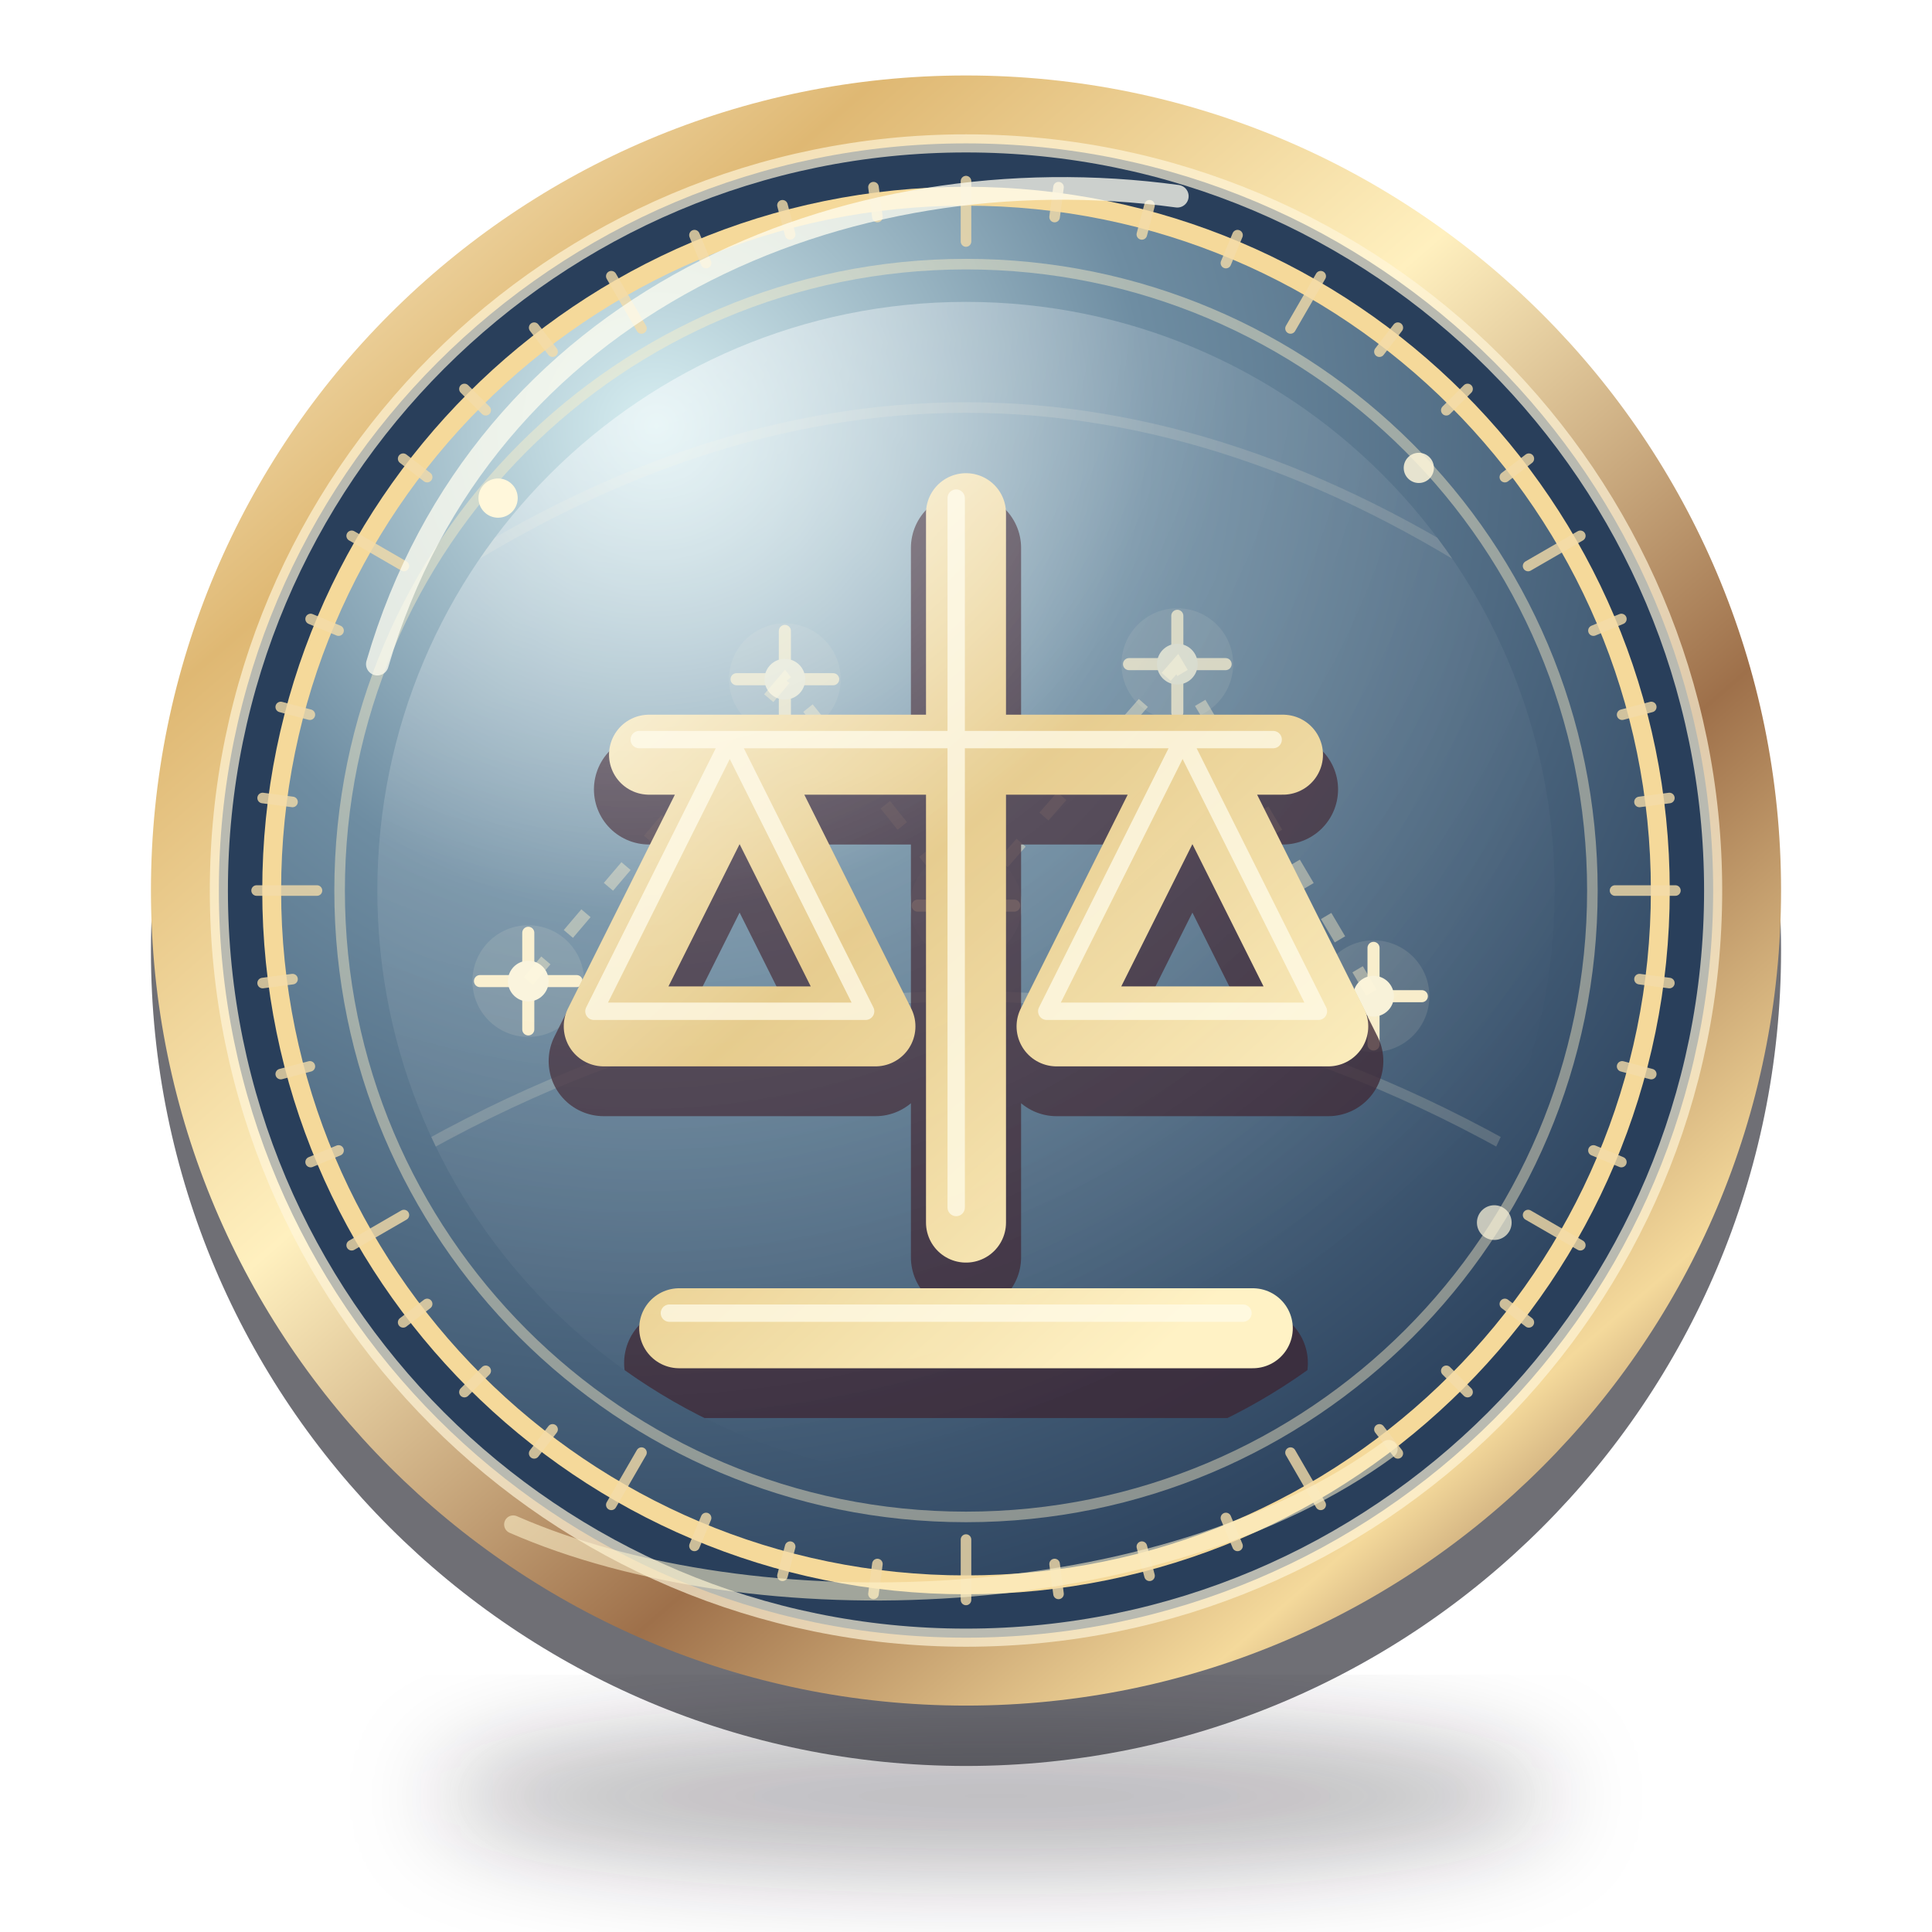
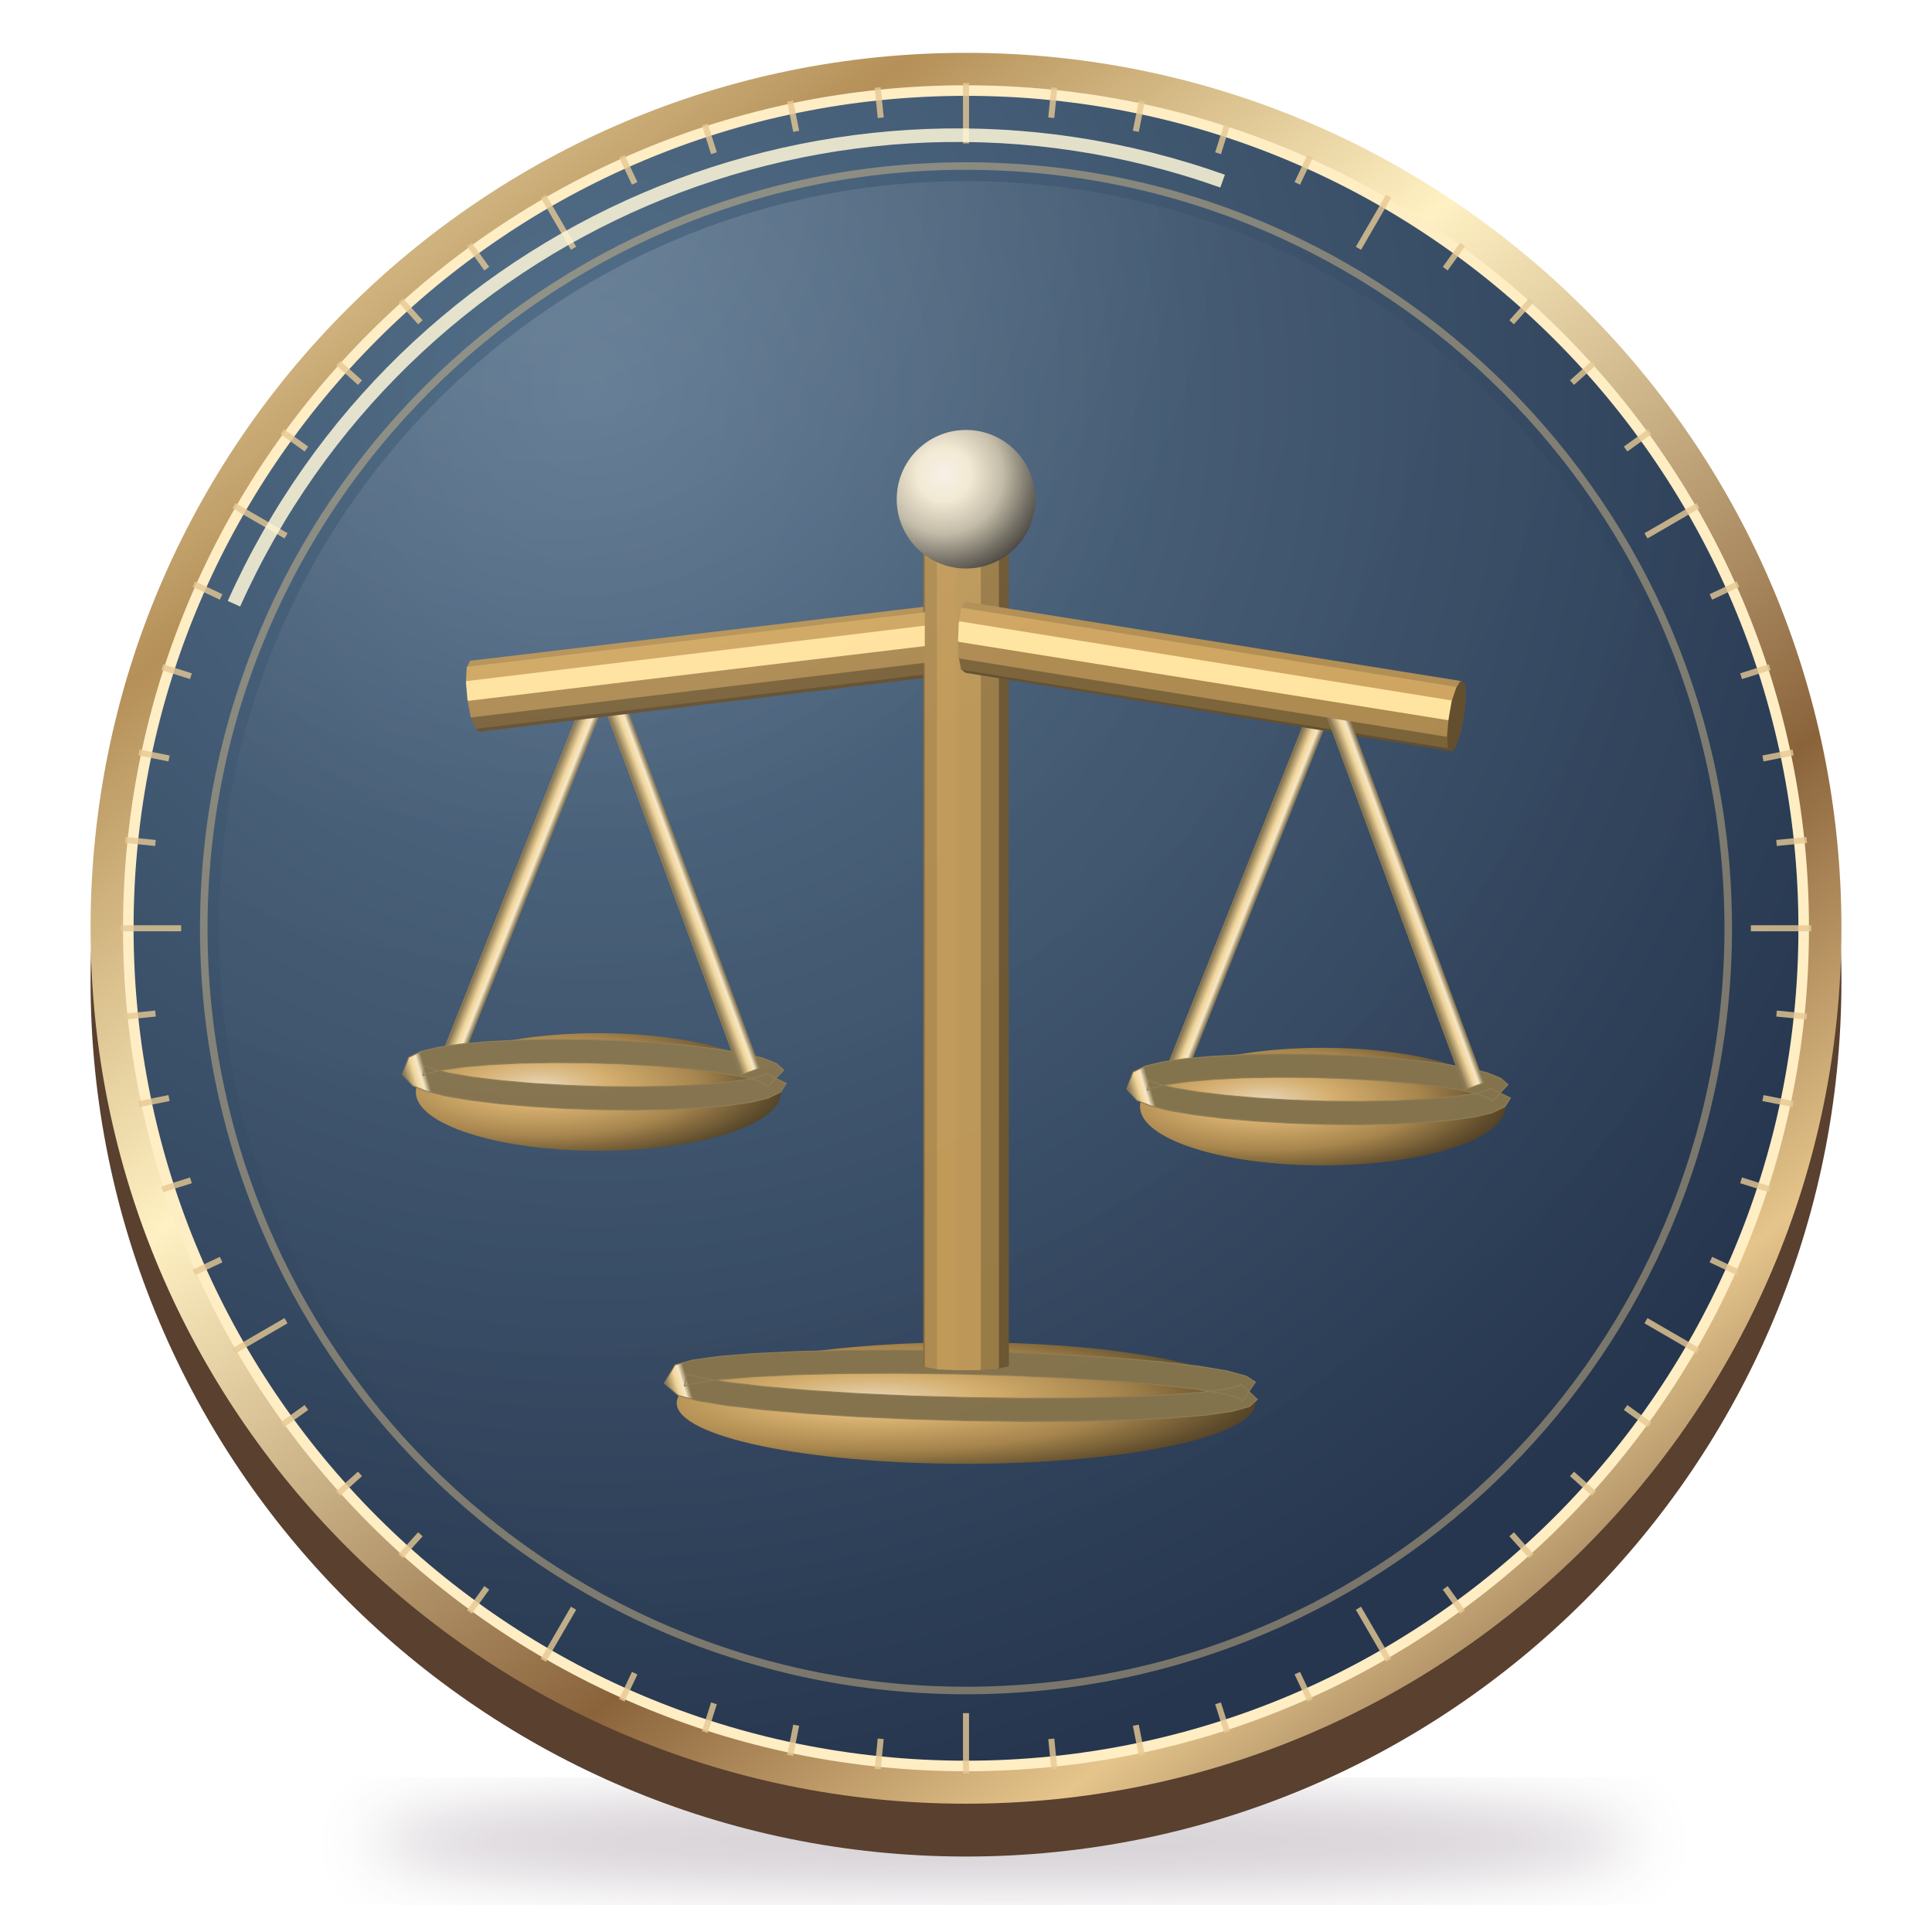
- <svg xmlns="http://www.w3.org/2000/svg" viewBox="0 0 128 128" role="img" aria-labelledby="seal-svari-title seal-svari-desc">
+ <svg xmlns="http://www.w3.org/2000/svg" viewBox="0 0 256 256" role="img" aria-labelledby="sculpt-svari-title">
  <defs>
-     <radialGradient id="seal-svari-sky" cx=".28" cy=".17" r=".92">
-       <stop stop-color="#d7eef1" />
-       <stop offset=".38" stop-color="#6e8da2" />
-       <stop offset="1" stop-color="#293f5b" />
+     <linearGradient id="sculpt-svari-metal" x1=".1" y1="0" x2=".9" y2="1">
+       <stop stop-color="#f8e9bb" />
+       <stop offset=".18" stop-color="#b59058" />
+       <stop offset=".38" stop-color="#fff1c3" />
+       <stop offset=".67" stop-color="#8a633b" />
+       <stop offset=".83" stop-color="#e5c58b" />
+       <stop offset="1" stop-color="#5a402f" />
+     </linearGradient>
+     <radialGradient id="sculpt-svari-face" cx=".28" cy=".18" r=".85">
+       <stop stop-color="#536f89" />
+       <stop offset="1" stop-color="#26364e" />
    </radialGradient>
-     <linearGradient id="seal-svari-rim" x1=".05" y1=".02" x2=".9" y2="1">
-       <stop stop-color="#fff4d5" />
-       <stop offset=".19" stop-color="#dfb873" />
-       <stop offset=".42" stop-color="#fff0bf" />
-       <stop offset=".67" stop-color="#9e704a" />
-       <stop offset=".86" stop-color="#f4d99b" />
-       <stop offset="1" stop-color="#704437" />
-     </linearGradient>
-     <linearGradient id="seal-svari-glyph" x1="0" y1="0" x2=".8" y2="1">
-       <stop stop-color="#fff9de" />
-       <stop offset=".48" stop-color="#e4c783" />
-       <stop offset="1" stop-color="#fff2c5" />
-     </linearGradient>
-     <radialGradient id="seal-svari-shine" cx=".24" cy=".04" r=".92">
-       <stop stop-color="#fff" stop-opacity=".55" />
-       <stop offset=".52" stop-color="#fff" stop-opacity=".11" />
+     <radialGradient id="sculpt-svari-glass" cx=".22" cy="0" r="1">
+       <stop stop-color="#fff" stop-opacity=".16" />
+       <stop offset=".45" stop-color="#fff" stop-opacity=".025" />
      <stop offset="1" stop-color="#fff" stop-opacity="0" />
    </radialGradient>
-     <filter id="seal-svari-shadow" x="-.35" y="-.3" width="1.7" height="1.8">
-       <feGaussianBlur stdDeviation="3.2" />
+     <filter id="sculpt-svari-blur">
+       <feGaussianBlur stdDeviation="4" />
    </filter>
-     <clipPath id="seal-svari-clip">
-       <circle cx="64" cy="59" r="39" />
-     </clipPath>
  </defs>
-   <ellipse cx="66" cy="119" rx="37" ry="5" fill="#1d1721" opacity=".3" filter="url(#seal-svari-shadow)" />
-   <circle cx="64" cy="63" r="54" fill="#171721" opacity=".62" />
-   <circle cx="64" cy="59" r="54" fill="url(#seal-svari-rim)" />
-   <circle cx="64" cy="59" r="49.5" fill="#293f5b" stroke="#fff6db" stroke-opacity=".67" stroke-width="1.2" />
-   <circle cx="64" cy="59" r="46" fill="url(#seal-svari-sky)" stroke="#f5d99a" stroke-width="1.25" />
-   <circle cx="64" cy="59" r="41.5" fill="none" stroke="#fff3c9" stroke-opacity=".43" stroke-width=".7" />
-   <g fill="none" stroke="#f4dca9" stroke-width=".7" stroke-opacity=".8" stroke-linecap="round">
-     <path d="M64.00 16.00L64.00 12.00" />
-     <path d="M69.87 14.38L70.13 12.40" />
-     <path d="M75.65 15.53L76.16 13.60" />
-     <path d="M81.22 17.43L81.99 15.58" />
-     <path d="M85.50 21.76L87.50 18.30" />
-     <path d="M91.39 23.30L92.61 21.71" />
-     <path d="M95.82 27.18L97.23 25.77" />
-     <path d="M99.70 31.61L101.29 30.39" />
-     <path d="M101.24 37.50L104.70 35.50" />
-     <path d="M105.57 41.78L107.42 41.01" />
-     <path d="M107.47 47.35L109.40 46.84" />
-     <path d="M108.62 53.13L110.60 52.87" />
-     <path d="M107.00 59.00L111.00 59.00" />
-     <path d="M108.62 64.87L110.60 65.13" />
-     <path d="M107.47 70.65L109.40 71.16" />
-     <path d="M105.57 76.22L107.42 76.99" />
-     <path d="M101.24 80.50L104.70 82.50" />
-     <path d="M99.70 86.39L101.29 87.61" />
-     <path d="M95.82 90.82L97.23 92.23" />
-     <path d="M91.39 94.70L92.61 96.29" />
-     <path d="M85.50 96.24L87.50 99.70" />
-     <path d="M81.22 100.57L81.99 102.42" />
-     <path d="M75.65 102.47L76.16 104.40" />
-     <path d="M69.87 103.62L70.13 105.60" />
-     <path d="M64.00 102.00L64.00 106.00" />
-     <path d="M58.13 103.62L57.87 105.60" />
-     <path d="M52.35 102.47L51.84 104.40" />
-     <path d="M46.78 100.57L46.01 102.42" />
-     <path d="M42.50 96.24L40.50 99.70" />
-     <path d="M36.61 94.70L35.39 96.29" />
-     <path d="M32.18 90.82L30.77 92.23" />
-     <path d="M28.30 86.39L26.71 87.61" />
-     <path d="M26.76 80.50L23.30 82.50" />
-     <path d="M22.43 76.22L20.58 76.99" />
-     <path d="M20.53 70.65L18.60 71.16" />
-     <path d="M19.38 64.87L17.40 65.13" />
-     <path d="M21.00 59.00L17.00 59.00" />
-     <path d="M19.38 53.13L17.40 52.87" />
-     <path d="M20.53 47.35L18.60 46.84" />
-     <path d="M22.43 41.78L20.58 41.01" />
-     <path d="M26.76 37.50L23.30 35.50" />
-     <path d="M28.30 31.61L26.71 30.39" />
-     <path d="M32.18 27.18L30.77 25.77" />
-     <path d="M36.61 23.30L35.39 21.71" />
-     <path d="M42.50 21.76L40.50 18.30" />
-     <path d="M46.78 17.43L46.01 15.58" />
-     <path d="M52.35 15.53L51.84 13.60" />
-     <path d="M58.13 14.38L57.87 12.40" />
+   <ellipse cx="133" cy="244" rx="84" ry="7" fill="#493345" opacity=".22" filter="url(#sculpt-svari-blur)" />
+   <circle cx="128" cy="130" r="116" fill="#59402f" />
+   <circle cx="128" cy="123" r="116" fill="url(#sculpt-svari-metal)" />
+   <circle cx="128" cy="123" r="111" fill="url(#sculpt-svari-face)" stroke="#ffedc4" stroke-width="1.4" />
+   <circle cx="128" cy="123" r="101" fill="none" stroke="#dfc18c" stroke-opacity=".45" />
+   <g fill="none" stroke="#e6c994" stroke-width=".8" opacity=".8">
+     <path d="M128.0 19.0L128.0 11.0" />
+     <path d="M139.3 15.6L139.7 11.6" />
+     <path d="M150.5 17.4L151.3 13.4" />
+     <path d="M161.4 20.3L162.6 16.5" />
+     <path d="M171.9 24.3L173.6 20.7" />
+     <path d="M180.0 32.9L184.0 26.0" />
+     <path d="M191.5 35.6L193.8 32.4" />
+     <path d="M200.3 42.7L202.9 39.8" />
+     <path d="M208.3 50.7L211.2 48.1" />
+     <path d="M215.4 59.5L218.6 57.2" />
+     <path d="M218.1 71.0L225.0 67.0" />
+     <path d="M226.7 79.1L230.3 77.4" />
+     <path d="M230.7 89.6L234.5 88.4" />
+     <path d="M233.6 100.5L237.6 99.7" />
+     <path d="M235.4 111.7L239.4 111.3" />
+     <path d="M232.0 123.0L240.0 123.0" />
+     <path d="M235.4 134.3L239.4 134.7" />
+     <path d="M233.6 145.5L237.6 146.3" />
+     <path d="M230.7 156.4L234.5 157.6" />
+     <path d="M226.7 166.9L230.3 168.6" />
+     <path d="M218.1 175.0L225.0 179.0" />
+     <path d="M215.4 186.5L218.6 188.8" />
+     <path d="M208.3 195.3L211.2 197.9" />
+     <path d="M200.3 203.3L202.9 206.2" />
+     <path d="M191.5 210.4L193.8 213.6" />
+     <path d="M180.0 213.1L184.0 220.0" />
+     <path d="M171.9 221.7L173.6 225.3" />
+     <path d="M161.4 225.7L162.6 229.5" />
+     <path d="M150.5 228.6L151.3 232.6" />
+     <path d="M139.3 230.4L139.7 234.4" />
+     <path d="M128.0 227.0L128.0 235.0" />
+     <path d="M116.7 230.4L116.3 234.4" />
+     <path d="M105.5 228.6L104.7 232.6" />
+     <path d="M94.6 225.7L93.4 229.5" />
+     <path d="M84.1 221.7L82.4 225.3" />
+     <path d="M76.0 213.1L72.0 220.0" />
+     <path d="M64.5 210.4L62.2 213.6" />
+     <path d="M55.7 203.3L53.1 206.2" />
+     <path d="M47.7 195.3L44.8 197.9" />
+     <path d="M40.6 186.5L37.4 188.8" />
+     <path d="M37.9 175.0L31.0 179.0" />
+     <path d="M29.3 166.9L25.7 168.6" />
+     <path d="M25.3 156.4L21.5 157.6" />
+     <path d="M22.4 145.5L18.4 146.3" />
+     <path d="M20.6 134.3L16.6 134.7" />
+     <path d="M24.0 123.0L16.0 123.0" />
+     <path d="M20.6 111.7L16.6 111.3" />
+     <path d="M22.4 100.5L18.4 99.7" />
+     <path d="M25.3 89.6L21.5 88.4" />
+     <path d="M29.3 79.1L25.7 77.4" />
+     <path d="M37.9 71.0L31.0 67.0" />
+     <path d="M40.6 59.5L37.4 57.2" />
+     <path d="M47.7 50.7L44.8 48.1" />
+     <path d="M55.7 42.7L53.1 39.8" />
+     <path d="M64.5 35.6L62.2 32.4" />
+     <path d="M76.0 32.9L72.0 26.0" />
+     <path d="M84.1 24.3L82.4 20.7" />
+     <path d="M94.6 20.3L93.4 16.5" />
+     <path d="M105.5 17.4L104.7 13.4" />
+     <path d="M116.7 15.6L116.3 11.6" />
  </g>
-   <g clip-path="url(#seal-svari-clip)">
-     <path d="M20 81 Q64 51 108 81" fill="none" stroke="#fff5d6" stroke-opacity=".18" stroke-width=".7" />
-     <path d="M28 39 Q64 15 100 39" fill="none" stroke="#fff5d6" stroke-opacity=".15" stroke-width=".7" />
-     <polyline points="35,65 52,45 64,60 78,44 91,66" fill="none" stroke="#fff0c5" stroke-opacity=".42" stroke-width=".8" stroke-dasharray="1.8 2.3" />
-     <g transform="translate(35 65)" opacity=".96">
-       <path d="M0 -3.2V3.2M-3.2 0H3.2" stroke="#fff2cb" stroke-width=".8" stroke-linecap="round" />
-       <circle r="1.35" fill="#fff8dc" />
-       <circle r="3.7" fill="#fff8dc" opacity=".12" />
-     </g>
-     <g transform="translate(52 45)" opacity=".72">
-       <path d="M0 -3.2V3.2M-3.2 0H3.2" stroke="#fff2cb" stroke-width=".8" stroke-linecap="round" />
-       <circle r="1.35" fill="#fff8dc" />
-       <circle r="3.7" fill="#fff8dc" opacity=".12" />
-     </g>
-     <g transform="translate(64 60)" opacity=".96">
-       <path d="M0 -3.2V3.2M-3.2 0H3.2" stroke="#fff2cb" stroke-width=".8" stroke-linecap="round" />
-       <circle r="1.35" fill="#fff8dc" />
-       <circle r="3.7" fill="#fff8dc" opacity=".12" />
-     </g>
-     <g transform="translate(78 44)" opacity=".72">
-       <path d="M0 -3.2V3.2M-3.2 0H3.2" stroke="#fff2cb" stroke-width=".8" stroke-linecap="round" />
-       <circle r="1.35" fill="#fff8dc" />
-       <circle r="3.7" fill="#fff8dc" opacity=".12" />
-     </g>
-     <g transform="translate(91 66)" opacity=".96">
-       <path d="M0 -3.2V3.2M-3.2 0H3.2" stroke="#fff2cb" stroke-width=".8" stroke-linecap="round" />
-       <circle r="1.35" fill="#fff8dc" />
-       <circle r="3.7" fill="#fff8dc" opacity=".12" />
-     </g>
-     <path d="M64 34 V81 M43 50 H85 M49 50 L40 68 H58 Z M79 50 L70 68 H88 Z M45 88 H83" transform="translate(0 2.3)" fill="none" stroke="#3c2735" stroke-opacity=".8" stroke-width="7.3" stroke-linecap="round" stroke-linejoin="round" />
-     <path d="M64 34 V81 M43 50 H85 M49 50 L40 68 H58 Z M79 50 L70 68 H88 Z M45 88 H83" fill="none" stroke="url(#seal-svari-glyph)" stroke-width="5.3" stroke-linecap="round" stroke-linejoin="round" />
-     <path d="M64 34 V81 M43 50 H85 M49 50 L40 68 H58 Z M79 50 L70 68 H88 Z M45 88 H83" transform="translate(-.65 -1)" fill="none" stroke="#fffbe7" stroke-opacity=".76" stroke-width="1.15" stroke-linecap="round" stroke-linejoin="round" />
-     <circle cx="64" cy="59" r="43" fill="url(#seal-svari-shine)" />
+   <g>
+     <defs>
+       <radialGradient id="svari-surface-0" gradientUnits="userSpaceOnUse" cx="115.74" cy="183.01" r="56.72" gradientTransform="translate(0 146.8628) scale(1 0.2100291)">
+         <stop stop-color="#e7d4b4" />
+         <stop offset=".26" stop-color="#d4ad6c" />
+         <stop offset=".58" stop-color="#a6844b" />
+         <stop offset=".85" stop-color="#5f4c2b" />
+         <stop offset="1" stop-color="#3d301c" />
+       </radialGradient>
+       <radialGradient id="svari-surface-1" gradientUnits="userSpaceOnUse" cx="125.06" cy="62.85" r="13.59" gradientTransform="translate(0 1.4688352274635628e-14) scale(1 1)">
+         <stop stop-color="#f5f0e5" />
+         <stop offset=".26" stop-color="#f2e8d1" />
+         <stop offset=".58" stop-color="#bfb7a3" />
+         <stop offset=".85" stop-color="#6e695e" />
+         <stop offset="1" stop-color="#46433c" />
+       </radialGradient>
+       <radialGradient id="svari-surface-2" gradientUnits="userSpaceOnUse" cx="71.56" cy="141.89" r="35.82" gradientTransform="translate(0 98.13003) scale(1 0.3217969)">
+         <stop stop-color="#e7d4b4" />
+         <stop offset=".26" stop-color="#d4ad6c" />
+         <stop offset=".58" stop-color="#a6844b" />
+         <stop offset=".85" stop-color="#5f4c2b" />
+         <stop offset="1" stop-color="#3d301c" />
+       </radialGradient>
+       <radialGradient id="svari-surface-3" gradientUnits="userSpaceOnUse" cx="167.53" cy="143.83" r="35.82" gradientTransform="translate(0 99.44719) scale(1 0.3217969)">
+         <stop stop-color="#e7d4b4" />
+         <stop offset=".26" stop-color="#d4ad6c" />
+         <stop offset=".58" stop-color="#a6844b" />
+         <stop offset=".85" stop-color="#5f4c2b" />
+         <stop offset="1" stop-color="#3d301c" />
+       </radialGradient>
+       <linearGradient id="svari-tube-0" gradientUnits="userSpaceOnUse" x1="90.974" y1="182.421" x2="88.038" y2="183.284">
+         <stop stop-color="#83724c" />
+         <stop offset=".25" stop-color="#f7e7c5" />
+         <stop offset=".50" stop-color="#f1d599" />
+         <stop offset="1" stop-color="#786846" />
+       </linearGradient>
+       <linearGradient id="svari-tube-1" gradientUnits="userSpaceOnUse" x1="60.646" y1="141.683" x2="58.183" y2="140.701">
+         <stop stop-color="#83724c" />
+         <stop offset=".25" stop-color="#f7e7c5" />
+         <stop offset=".50" stop-color="#f1d599" />
+         <stop offset="1" stop-color="#786846" />
+       </linearGradient>
+       <linearGradient id="svari-tube-2" gradientUnits="userSpaceOnUse" x1="100.645" y1="141.542" x2="98.158" y2="142.461">
+         <stop stop-color="#83724c" />
+         <stop offset=".25" stop-color="#f7e7c5" />
+         <stop offset=".50" stop-color="#f1d599" />
+         <stop offset="1" stop-color="#786846" />
+       </linearGradient>
+       <linearGradient id="svari-tube-3" gradientUnits="userSpaceOnUse" x1="56.276" y1="141.487" x2="53.34" y2="142.349">
+         <stop stop-color="#83724c" />
+         <stop offset=".25" stop-color="#f7e7c5" />
+         <stop offset=".50" stop-color="#f1d599" />
+         <stop offset="1" stop-color="#786846" />
+       </linearGradient>
+       <linearGradient id="svari-tube-4" gradientUnits="userSpaceOnUse" x1="156.614" y1="143.625" x2="154.151" y2="142.643">
+         <stop stop-color="#83724c" />
+         <stop offset=".25" stop-color="#f7e7c5" />
+         <stop offset=".50" stop-color="#f1d599" />
+         <stop offset="1" stop-color="#786846" />
+       </linearGradient>
+       <linearGradient id="svari-tube-5" gradientUnits="userSpaceOnUse" x1="196.613" y1="143.484" x2="194.126" y2="144.403">
+         <stop stop-color="#83724c" />
+         <stop offset=".25" stop-color="#f7e7c5" />
+         <stop offset=".50" stop-color="#f1d599" />
+         <stop offset="1" stop-color="#786846" />
+       </linearGradient>
+       <linearGradient id="svari-tube-6" gradientUnits="userSpaceOnUse" x1="152.244" y1="143.429" x2="149.308" y2="144.291">
+         <stop stop-color="#83724c" />
+         <stop offset=".25" stop-color="#f7e7c5" />
+         <stop offset=".50" stop-color="#f1d599" />
+         <stop offset="1" stop-color="#786846" />
+       </linearGradient>
+     </defs>
+     <path d="M81.25 90.03L60.65 141.68L58.18 140.70L78.78 89.05Z" fill="url(#svari-tube-1)" stroke="#8f7c53" stroke-width=".13" stroke-linejoin="round" />
+     <ellipse cx="79.31" cy="144.69" rx="24.21" ry="7.79" fill="url(#svari-surface-2)" />
+     <ellipse cx="128.00" cy="185.91" rx="38.33" ry="8.05" fill="url(#svari-surface-0)" />
+     <path d="M101.73 143.99L101.40 143.61L100.17 143.13L97.94 142.58L94.90 142.07L91.21 141.61L87.03 141.25L82.52 140.98L77.86 140.83L73.23 140.80L68.83 140.88L64.82 141.08L61.36 141.39L58.62 141.78L56.75 142.22L56.03 142.53L56.28 141.49L56.20 141.20L57.43 141.68L59.66 142.22L62.70 142.74L66.39 143.19L70.57 143.56L75.08 143.82L79.74 143.98L84.37 144.01L88.77 143.93L92.78 143.73L96.24 143.42L98.98 143.03L100.85 142.58L101.57 142.28L101.41 142.23L104.17 143.55L103.45 144.69L101.78 145.50L99.53 146.04L96.58 146.46L92.99 146.78L88.88 146.99L84.38 147.07L79.68 147.04L74.94 146.88L70.35 146.61L66.07 146.24L62.26 145.77L59.05 145.22L56.54 144.61L54.70 143.87L53.34 142.35L54.15 140.11L55.82 139.31L58.07 138.77L61.02 138.35L64.61 138.03L68.72 137.82L73.22 137.74L77.92 137.77L82.66 137.93L87.25 138.20L91.53 138.57L95.34 139.04L98.55 139.58L101.06 140.20L102.90 140.94L103.85 141.79Z" fill="url(#svari-tube-3)" stroke="#8f7c53" stroke-width=".13" stroke-linejoin="round" />
+     <path d="M81.26 89.08L100.65 141.54L98.16 142.46L78.77 90.00Z" fill="url(#svari-tube-2)" stroke="#8f7c53" stroke-width=".13" stroke-linejoin="round" />
+     <path d="M164.62 185.65L164.02 185.20L161.93 184.64L158.36 184.05L153.56 183.49L147.73 182.99L141.11 182.58L133.95 182.26L126.55 182.05L119.18 181.96L112.13 181.99L105.68 182.14L100.08 182.41L95.56 182.78L92.33 183.23L90.68 183.66L90.97 182.42L90.96 182.04L93.05 182.60L96.62 183.19L101.43 183.75L107.26 184.25L113.88 184.67L121.03 184.99L128.44 185.19L135.80 185.28L142.85 185.25L149.30 185.10L154.90 184.83L159.42 184.46L162.66 184.02L164.31 183.58L164.36 183.35L166.60 185.43L165.55 186.38L163.22 187.02L159.75 187.51L155.10 187.89L149.41 188.16L142.89 188.31L135.79 188.34L128.37 188.25L120.92 188.04L113.72 187.72L107.03 187.30L101.13 186.79L96.21 186.22L92.44 185.60L89.86 184.90L88.04 183.28L89.44 180.86L91.77 180.22L95.24 179.74L99.89 179.36L105.58 179.09L112.09 178.93L119.19 178.90L126.61 178.99L134.07 179.20L141.27 179.52L147.95 179.94L153.86 180.45L158.78 181.02L162.55 181.65L165.12 182.34L166.34 183.13Z" fill="url(#svari-tube-0)" stroke="#8f7c53" stroke-width=".13" stroke-linejoin="round" />
+     <polygon fill="#614d2c" stroke="#614d2c" stroke-width=".32" stroke-linejoin="round" points="63.1,96.4 127.5,88.6 128.0,89.0 63.6,96.8" />
+     <polygon fill="#b38f52" stroke="#b38f52" stroke-width=".32" stroke-linejoin="round" points="62.4,87.7 128.0,79.9 127.5,80.7 62.0,88.5" />
+     <polygon fill="#614d2c" stroke="#614d2c" stroke-width=".32" stroke-linejoin="round" points="133.5,180.9 133.5,68.3 133.3,68.0 133.3,180.7" />
+     <polygon fill="#786037" stroke="#786037" stroke-width=".32" stroke-linejoin="round" points="62.5,94.9 127.2,87.1 127.5,88.6 63.1,96.4" />
+     <polygon fill="#876b3d" stroke="#876b3d" stroke-width=".32" stroke-linejoin="round" points="122.5,180.7 122.5,68.1 122.7,68.4 122.7,181.0" />
+     <polygon fill="#cfa55f" stroke="#cfa55f" stroke-width=".32" stroke-linejoin="round" points="62.0,88.5 127.5,80.7 127.2,82.5 61.9,90.4" />
+     <polygon fill="#ab884e" stroke="#ab884e" stroke-width=".32" stroke-linejoin="round" points="62.1,92.7 127.1,84.9 127.2,87.1 62.5,94.9" />
+     <polygon fill="#ffe19c" stroke="#ffe19c" stroke-width=".32" stroke-linejoin="round" points="61.9,90.4 127.2,82.5 127.1,84.9 62.1,92.7" />
+     <polygon fill="#6b5531" stroke="#6b5531" stroke-width=".32" stroke-linejoin="round" points="132.2,181.2 132.2,68.6 133.5,68.3 133.5,180.9" />
+     <polygon fill="#ad8a4f" stroke="#ad8a4f" stroke-width=".32" stroke-linejoin="round" points="122.7,181.0 122.7,68.4 124.3,68.6 124.3,181.3" />
+     <polygon fill="#987a45" stroke="#987a45" stroke-width=".32" stroke-linejoin="round" points="129.8,181.4 129.8,68.7 132.2,68.6 132.2,181.2" />
+     <polygon fill="#c09958" stroke="#c09958" stroke-width=".32" stroke-linejoin="round" points="124.3,181.3 124.3,68.6 126.9,68.7 126.9,181.4" />
+     <polygon fill="#bb9657" stroke="#bb9657" stroke-width=".32" stroke-linejoin="round" points="126.9,181.4 126.9,68.7 129.8,68.7 129.8,181.4" />
+     <polygon fill="#9c7d47" stroke="#9c7d47" stroke-width=".32" stroke-linejoin="round" points="129.1,67.6 126.2,67.6 123.8,67.8 122.5,68.1 122.7,68.4 124.3,68.6 126.9,68.7 129.8,68.7 132.2,68.6 133.5,68.3 133.3,68.0 131.7,67.8" />
+     <ellipse cx="128.00" cy="66.15" rx="9.18" ry="9.18" fill="url(#svari-surface-1)" />
+     <path d="M177.22 91.97L156.61 143.63L154.15 142.64L174.75 90.99Z" fill="url(#svari-tube-4)" stroke="#8f7c53" stroke-width=".13" stroke-linejoin="round" />
+     <polygon fill="#614d2c" stroke="#614d2c" stroke-width=".32" stroke-linejoin="round" points="127.5,88.6 192.0,99.0 192.4,99.4 128.0,89.0" />
+     <ellipse cx="175.27" cy="146.63" rx="24.21" ry="7.79" fill="url(#svari-surface-3)" />
+     <polygon fill="#b18d51" stroke="#b18d51" stroke-width=".32" stroke-linejoin="round" points="128.0,79.9 193.6,90.4 193.1,91.2 127.5,80.7" />
+     <polygon fill="#796137" stroke="#796137" stroke-width=".32" stroke-linejoin="round" points="127.2,87.1 191.9,97.5 192.0,99.0 127.5,88.6" />
+     <polygon fill="#cea45f" stroke="#cea45f" stroke-width=".32" stroke-linejoin="round" points="127.5,80.7 193.1,91.2 192.5,93.0 127.2,82.5" />
+     <path d="M197.70 145.93L197.37 145.55L196.14 145.07L193.91 144.52L190.87 144.01L187.18 143.56L183.00 143.19L178.48 142.93L173.83 142.77L169.20 142.74L164.80 142.82L160.78 143.02L157.33 143.33L154.59 143.72L152.72 144.17L152.00 144.47L152.24 143.43L152.17 143.14L153.40 143.62L155.63 144.17L158.67 144.68L162.36 145.13L166.54 145.50L171.05 145.77L175.71 145.92L180.33 145.95L184.74 145.87L188.75 145.67L192.21 145.36L194.95 144.97L196.81 144.53L197.54 144.22L197.38 144.17L200.14 145.49L199.42 146.63L197.75 147.44L195.50 147.98L192.55 148.40L188.96 148.72L184.84 148.93L180.35 149.01L175.65 148.98L170.91 148.82L166.32 148.55L162.04 148.18L158.23 147.71L155.02 147.17L152.51 146.55L150.66 145.81L149.31 144.29L150.12 142.06L151.79 141.25L154.04 140.71L156.99 140.29L160.58 139.97L164.69 139.76L169.18 139.68L173.89 139.71L178.62 139.87L183.22 140.14L187.50 140.51L191.31 140.98L194.51 141.53L197.03 142.14L198.87 142.88L199.82 143.73Z" fill="url(#svari-tube-6)" stroke="#8f7c53" stroke-width=".13" stroke-linejoin="round" />
+     <path d="M177.23 91.02L196.61 143.48L194.13 144.40L174.74 91.94Z" fill="url(#svari-tube-5)" stroke="#8f7c53" stroke-width=".13" stroke-linejoin="round" />
+     <polygon fill="#ac894e" stroke="#ac894e" stroke-width=".32" stroke-linejoin="round" points="127.1,84.9 192.1,95.3 191.9,97.5 127.2,87.1" />
+     <polygon fill="#ffe49f" stroke="#ffe49f" stroke-width=".32" stroke-linejoin="round" points="127.2,82.5 192.5,93.0 192.1,95.3 127.1,84.9" />
+     <polygon fill="#614d2c" stroke="#614d2c" stroke-width=".32" stroke-linejoin="round" points="192.1,95.3 191.9,97.5 192.0,99.0 192.4,99.4 192.9,98.6 193.5,96.7 193.9,94.4 194.1,92.2 194.0,90.7 193.6,90.4 193.1,91.2 192.5,93.0" />
  </g>
-   <path d="M25 44C32 20 56 10 78 13" fill="none" stroke="#fffdf1" stroke-opacity=".76" stroke-width="1.5" stroke-linecap="round" />
-   <path d="M34 101C50 108 77 107 92 96" fill="none" stroke="#fff4ce" stroke-opacity=".56" stroke-width="1.2" stroke-linecap="round" />
-   <circle cx="33" cy="33" r="1.3" fill="#fff7db" />
-   <circle cx="94" cy="31" r="1" fill="#fff7db" opacity=".85" />
-   <circle cx="99" cy="81" r="1.15" fill="#fff7db" opacity=".72" />
+   <circle cx="128" cy="123" r="99" fill="url(#sculpt-svari-glass)" />
+   <path d="M31 80A105 105 0 0 1 162 24" fill="none" stroke="#fff8d9" stroke-width="1.8" opacity=".85" />
</svg>
